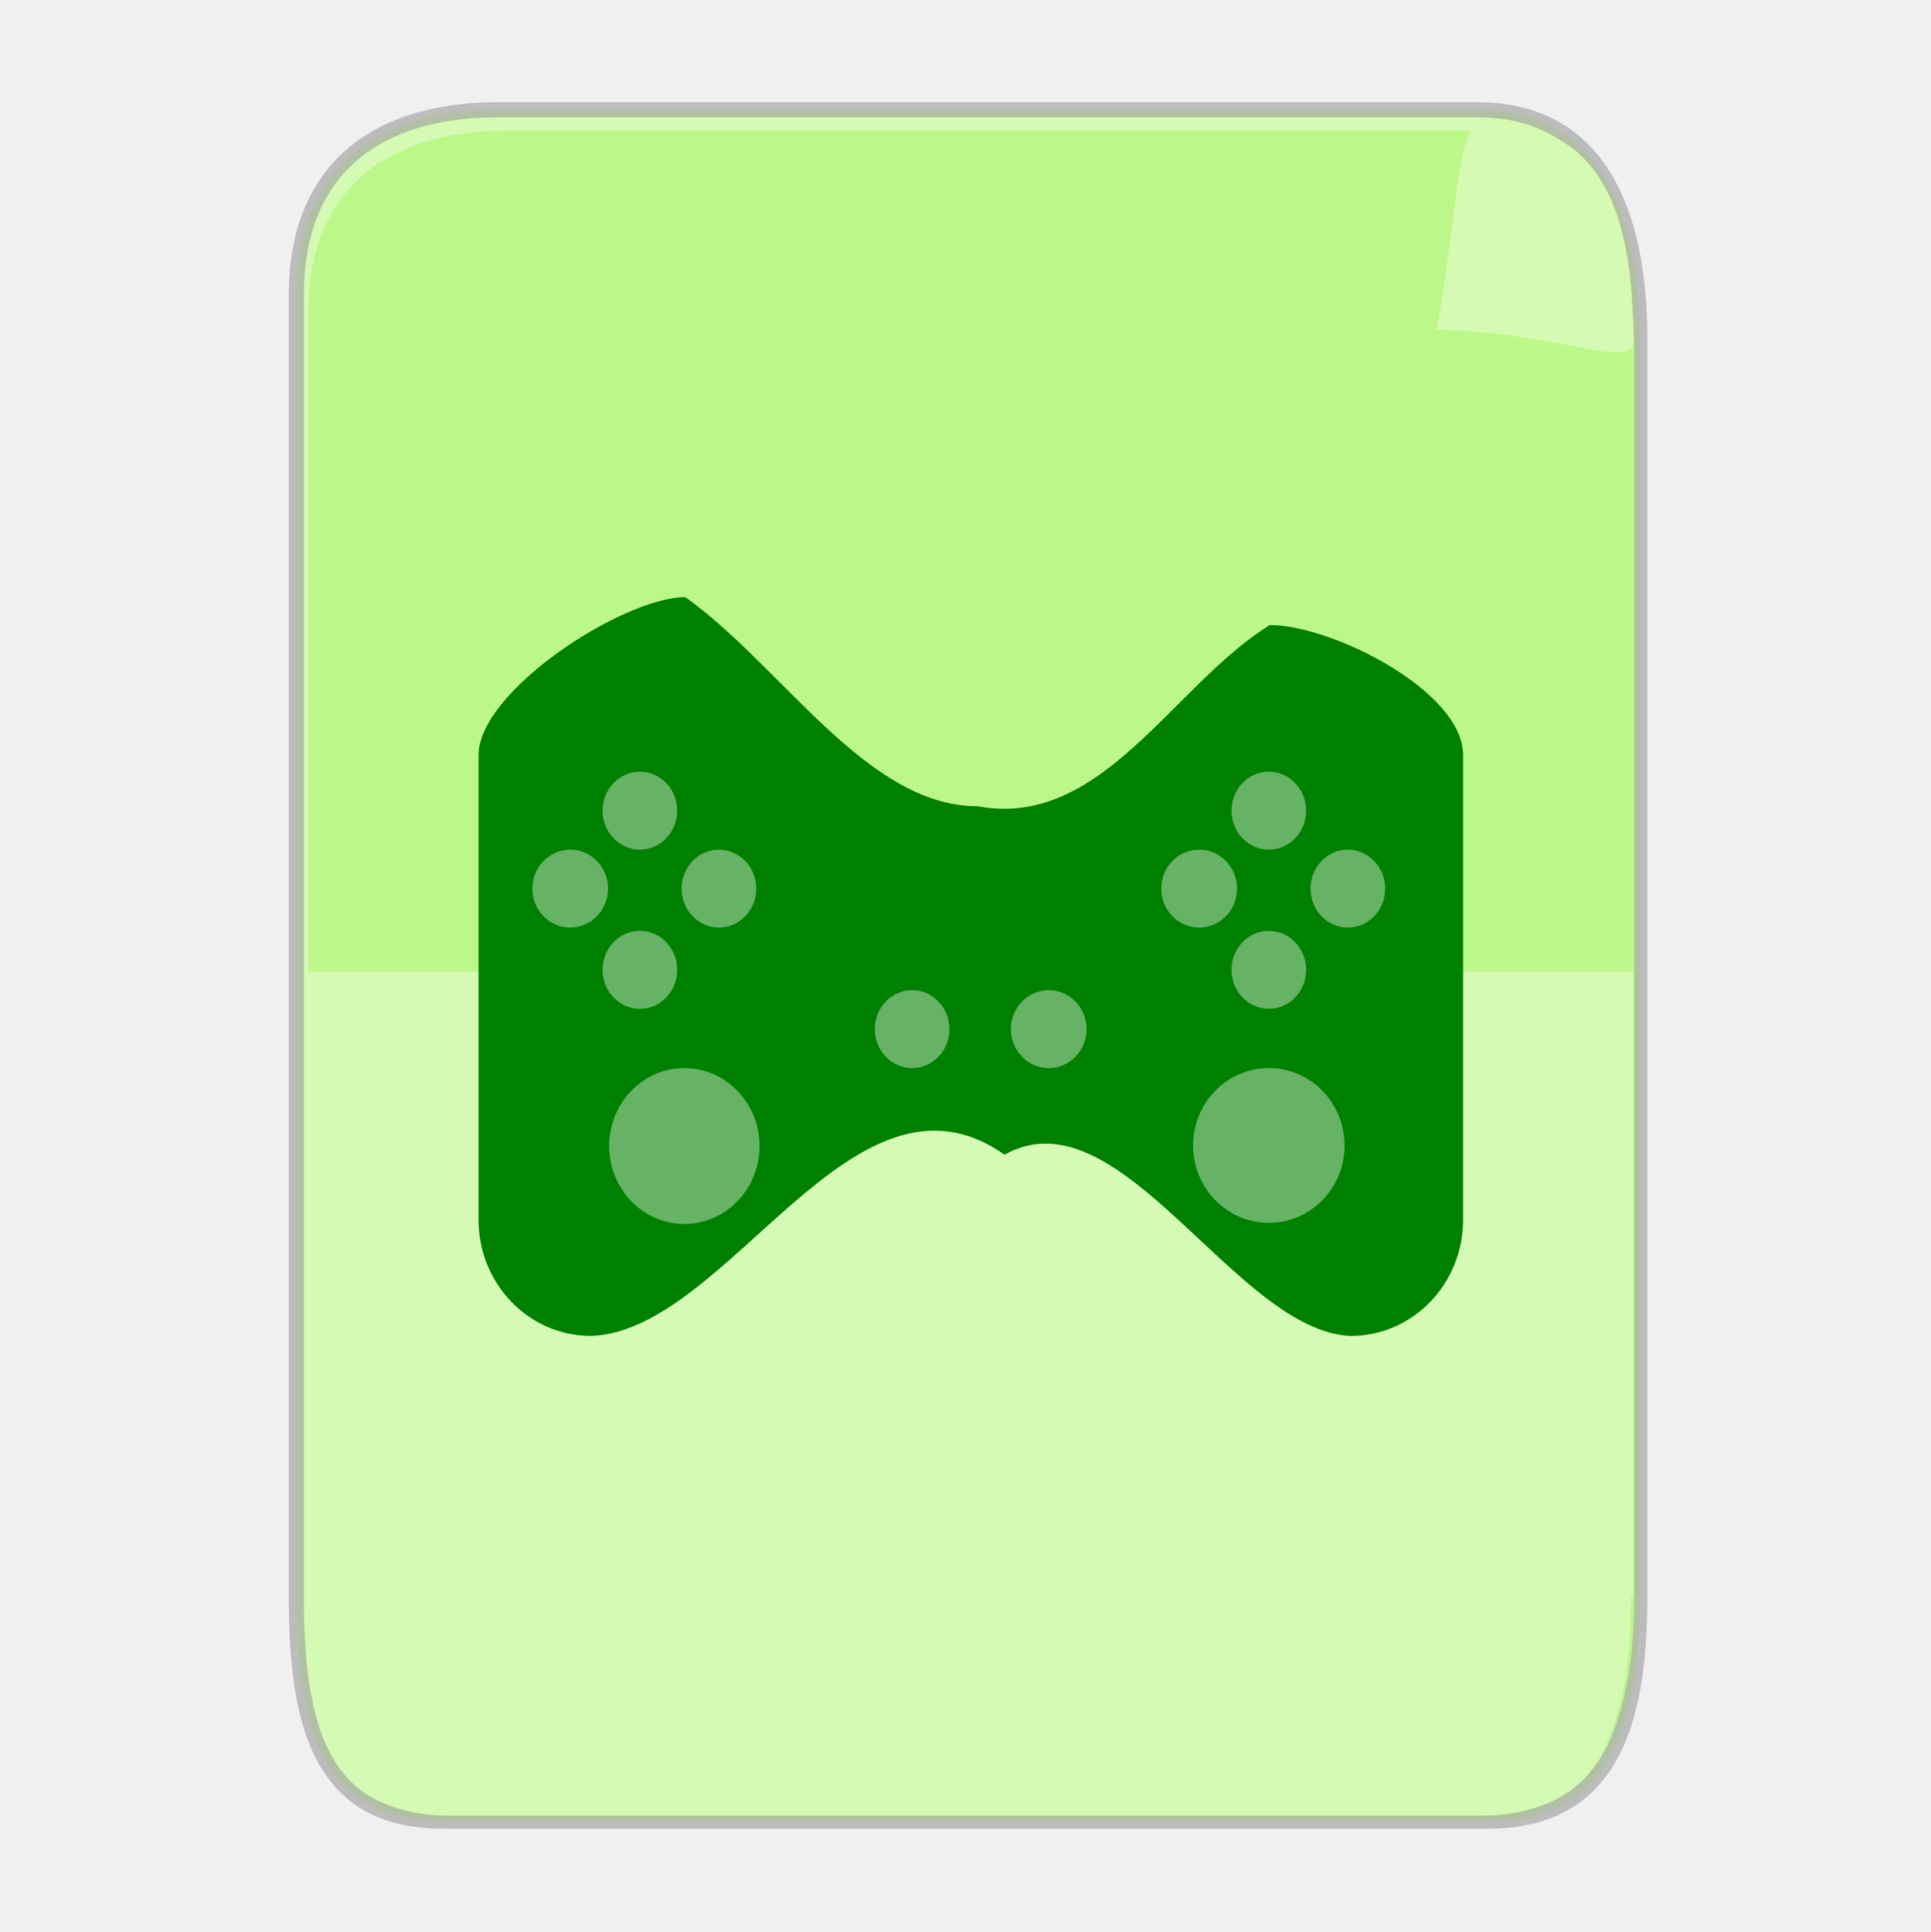
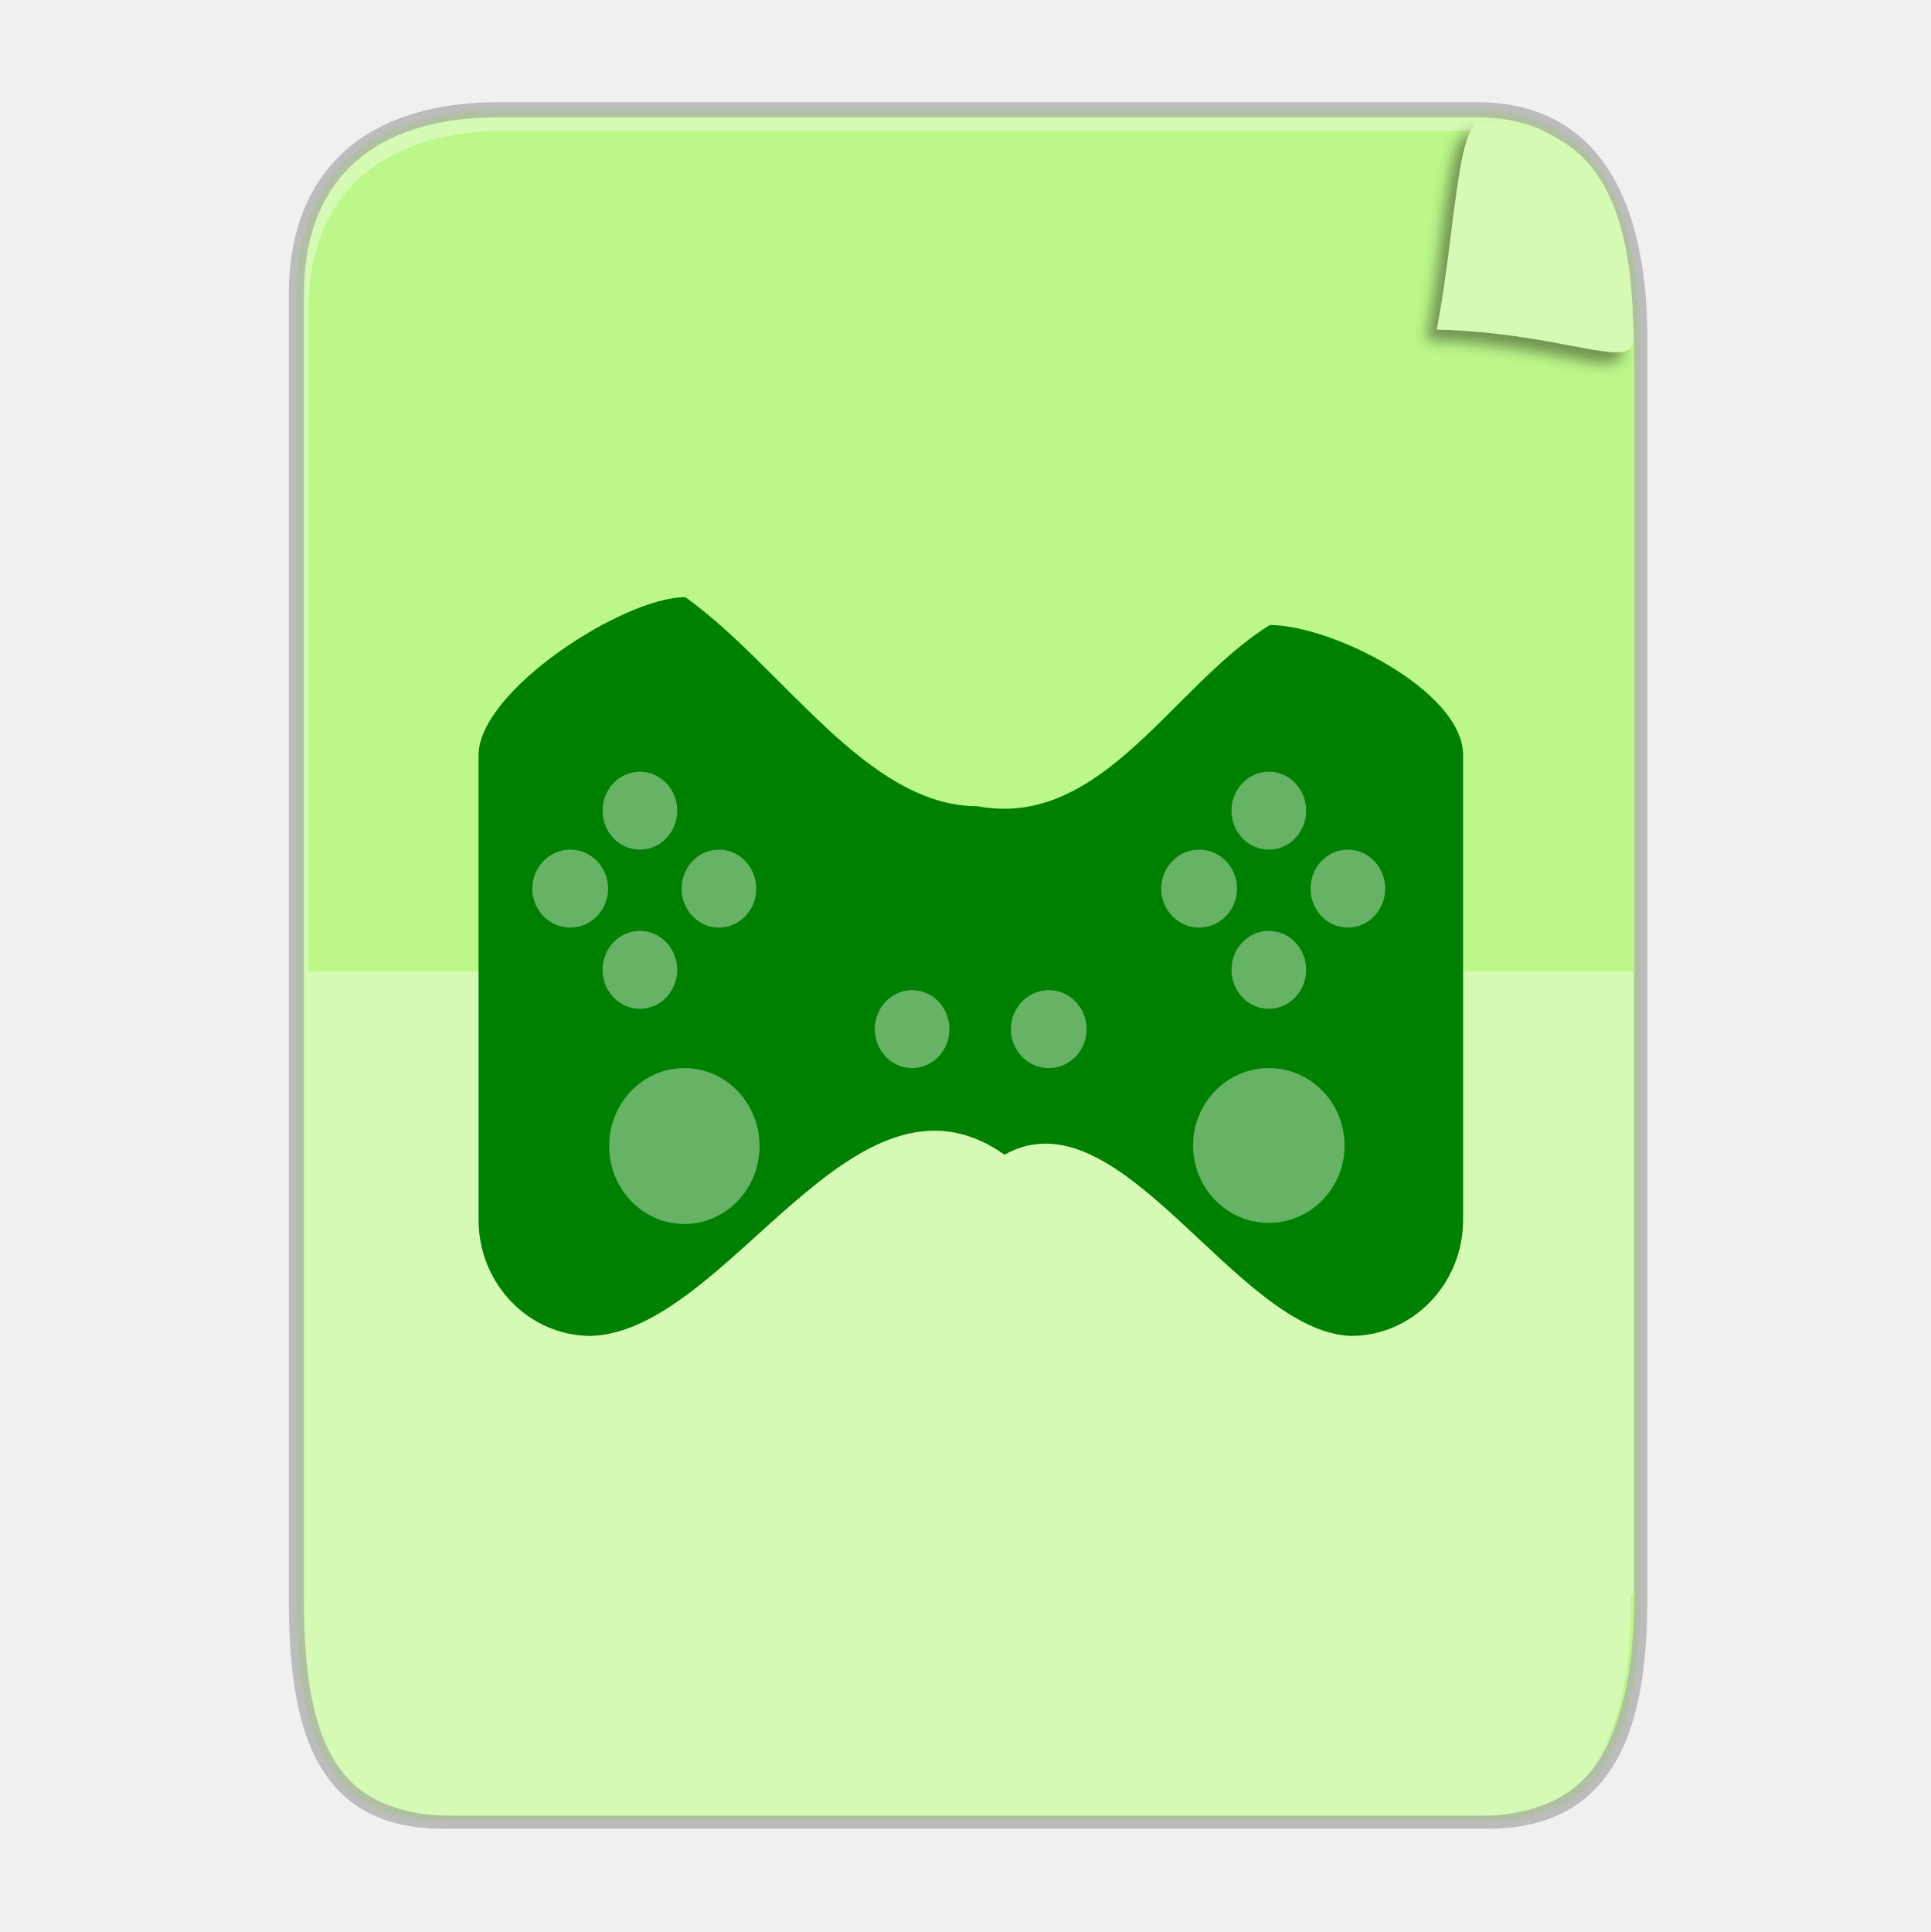
<svg xmlns="http://www.w3.org/2000/svg" width="1759" height="1760" xml:space="preserve" overflow="hidden">
  <defs>
-     <clipPath id="clip0">
+     <filter id="fx0" x="-10%" y="-10%" width="120%" height="120%" filterUnits="userSpaceOnUse" primitiveUnits="userSpaceOnUse">
+       <feComponentTransfer color-interpolation-filters="sRGB">
+         <feFuncR type="discrete" tableValues="0 0" />
+         <feFuncG type="discrete" tableValues="0 0" />
+         <feFuncB type="discrete" tableValues="0 0" />
+         <feFuncA type="linear" slope="0.4" intercept="0" />
+       </feComponentTransfer>
+       <feGaussianBlur stdDeviation="6.111 6.111" />
+     </filter>
+     <clipPath id="clip1">
      <rect x="696" y="358" width="1759" height="1760" />
    </clipPath>
  </defs>
-   <g clip-path="url(#clip0)" transform="translate(-696 -358)">
+   <g clip-path="url(#clip1)" transform="translate(-696 -358)">
    <rect x="696" y="358" width="1759" height="1760" fill="#FFFFFF" fill-opacity="0" />
    <path d="M966 626.43C966 513.777 1037.02 458 1149.69 458L2041.86 458C2154.53 458 2190 554.402 2190 667.056L2190 1813.02C2190 1925.68 2164.69 2017 2052.02 2017L1098.9 2017C986.232 2017 966 1925.68 966 1813.02L966 626.43Z" stroke="#999999" stroke-width="13.75" stroke-miterlimit="8" stroke-opacity="0.6" fill="#D4FAB4" fill-rule="evenodd" />
    <path d="M977 642.405C977 531.775 1047.09 477 1158.29 477L2038.8 477C2149.99 477 2185 571.671 2185 682.301L2185 1807.69C2185 1918.32 2160.02 2008 2048.82 2008L1108.16 2008C996.968 2008 977 1918.32 977 1807.69L977 642.405Z" fill="#BBF789" fill-rule="evenodd" />
    <path d="M974 1811 2182 1811C2182 1922.01 2157.02 2012 2045.82 2012L1105.16 2012C993.967 2012 974 1922.01 974 1811Z" fill="#D4FAB4" fill-rule="evenodd" />
    <rect x="976" y="1243" width="1208" height="568" fill="#D4FAB4" />
    <path d="M43.065 209.671C18.301 216.534 17.895 114.769 0 20.742 113.894 17.823 176.891-16.488 179 9.938 179 120.248 154.064 209.671 43.065 209.671Z" fill="#FFF445" fill-rule="evenodd" transform="matrix(1 0 0 -1 2005 679)" />
+     <g filter="url(#fx0)" transform="translate(1975 459)">
+       <g>
+         <path d="M43.065 209.671C18.301 216.534 17.895 114.769 0 20.742 113.894 17.823 176.891-16.488 179 9.938 179 120.248 154.064 209.671 43.065 209.671Z" fill="#D4FAB4" fill-rule="evenodd" transform="matrix(1 0 0 -1 20.2773 229.723)" />
+       </g>
+     </g>
    <path d="M43.065 209.671C18.301 216.534 17.895 114.769 0 20.742 113.894 17.823 176.891-16.488 179 9.938 179 120.248 154.064 209.671 43.065 209.671Z" fill="#D4FAB4" fill-rule="evenodd" transform="matrix(1 0 0 -1 2005 679)" />
    <path d="M1132 1045.91C1132 987.47 1263.86 902 1320.41 902 1409.16 965.49 1485.61 1092.47 1586.64 1092.47 1699.96 1113.64 1764.13 982.421 1852.88 927.396 1909.43 927.396 2029 987.47 2029 1045.91L2029 1469.18C2029 1527.62 1983.16 1575 1926.6 1575 1821.47 1570.77 1716.35 1350.67 1611.22 1409.92 1473.33 1312.57 1360.01 1570.77 1234.4 1575 1177.85 1575 1132 1527.62 1132 1469.18L1132 1045.91Z" fill="#008000" fill-rule="evenodd" />
    <path d="M1245 1096.5C1245 1076.89 1260.22 1061 1279 1061 1297.78 1061 1313 1076.89 1313 1096.5 1313 1116.11 1297.78 1132 1279 1132 1260.22 1132 1245 1116.11 1245 1096.5Z" fill="#FFFFFF" fill-rule="evenodd" fill-opacity="0.4" />
    <path d="M1493 1295.5C1493 1275.89 1508.22 1260 1527 1260 1545.78 1260 1561 1275.89 1561 1295.5 1561 1315.11 1545.78 1331 1527 1331 1508.22 1331 1493 1315.11 1493 1295.5Z" fill="#FFFFFF" fill-rule="evenodd" fill-opacity="0.4" />
    <path d="M1617 1295.5C1617 1275.89 1632.45 1260 1651.5 1260 1670.55 1260 1686 1275.89 1686 1295.5 1686 1315.11 1670.55 1331 1651.5 1331 1632.45 1331 1617 1315.11 1617 1295.5Z" fill="#FFFFFF" fill-rule="evenodd" fill-opacity="0.4" />
    <path d="M1317 1167.5C1317 1147.89 1332.22 1132 1351 1132 1369.78 1132 1385 1147.89 1385 1167.5 1385 1187.11 1369.78 1203 1351 1203 1332.22 1203 1317 1187.11 1317 1167.5Z" fill="#FFFFFF" fill-rule="evenodd" fill-opacity="0.4" />
    <path d="M1181 1167.5C1181 1147.89 1196.45 1132 1215.5 1132 1234.55 1132 1250 1147.89 1250 1167.5 1250 1187.11 1234.55 1203 1215.5 1203 1196.45 1203 1181 1187.11 1181 1167.5Z" fill="#FFFFFF" fill-rule="evenodd" fill-opacity="0.4" />
    <path d="M1245 1241.5C1245 1221.89 1260.22 1206 1279 1206 1297.78 1206 1313 1221.89 1313 1241.5 1313 1261.11 1297.78 1277 1279 1277 1260.22 1277 1245 1261.11 1245 1241.5Z" fill="#FFFFFF" fill-rule="evenodd" fill-opacity="0.4" />
    <path d="M1818 1096.5C1818 1076.89 1833.22 1061 1852 1061 1870.78 1061 1886 1076.89 1886 1096.5 1886 1116.11 1870.78 1132 1852 1132 1833.22 1132 1818 1116.11 1818 1096.5Z" fill="#FFFFFF" fill-rule="evenodd" fill-opacity="0.4" />
    <path d="M1890 1167.5C1890 1147.89 1905.22 1132 1924 1132 1942.78 1132 1958 1147.89 1958 1167.5 1958 1187.11 1942.78 1203 1924 1203 1905.22 1203 1890 1187.11 1890 1167.5Z" fill="#FFFFFF" fill-rule="evenodd" fill-opacity="0.4" />
    <path d="M1754 1167.5C1754 1147.89 1769.45 1132 1788.5 1132 1807.55 1132 1823 1147.89 1823 1167.5 1823 1187.11 1807.55 1203 1788.5 1203 1769.45 1203 1754 1187.11 1754 1167.5Z" fill="#FFFFFF" fill-rule="evenodd" fill-opacity="0.4" />
    <path d="M1818 1241.5C1818 1221.89 1833.22 1206 1852 1206 1870.78 1206 1886 1221.89 1886 1241.5 1886 1261.11 1870.78 1277 1852 1277 1833.22 1277 1818 1261.11 1818 1241.5Z" fill="#FFFFFF" fill-rule="evenodd" fill-opacity="0.4" />
    <path d="M1251 1402C1251 1362.79 1281.67 1331 1319.5 1331 1357.33 1331 1388 1362.79 1388 1402 1388 1441.21 1357.33 1473 1319.5 1473 1281.67 1473 1251 1441.21 1251 1402Z" fill="#FFFFFF" fill-rule="evenodd" fill-opacity="0.4" />
    <path d="M1783 1401.5C1783 1362.56 1813.89 1331 1852 1331 1890.11 1331 1921 1362.56 1921 1401.5 1921 1440.44 1890.11 1472 1852 1472 1813.89 1472 1783 1440.44 1783 1401.5Z" fill="#FFFFFF" fill-rule="evenodd" fill-opacity="0.4" />
  </g>
</svg>
